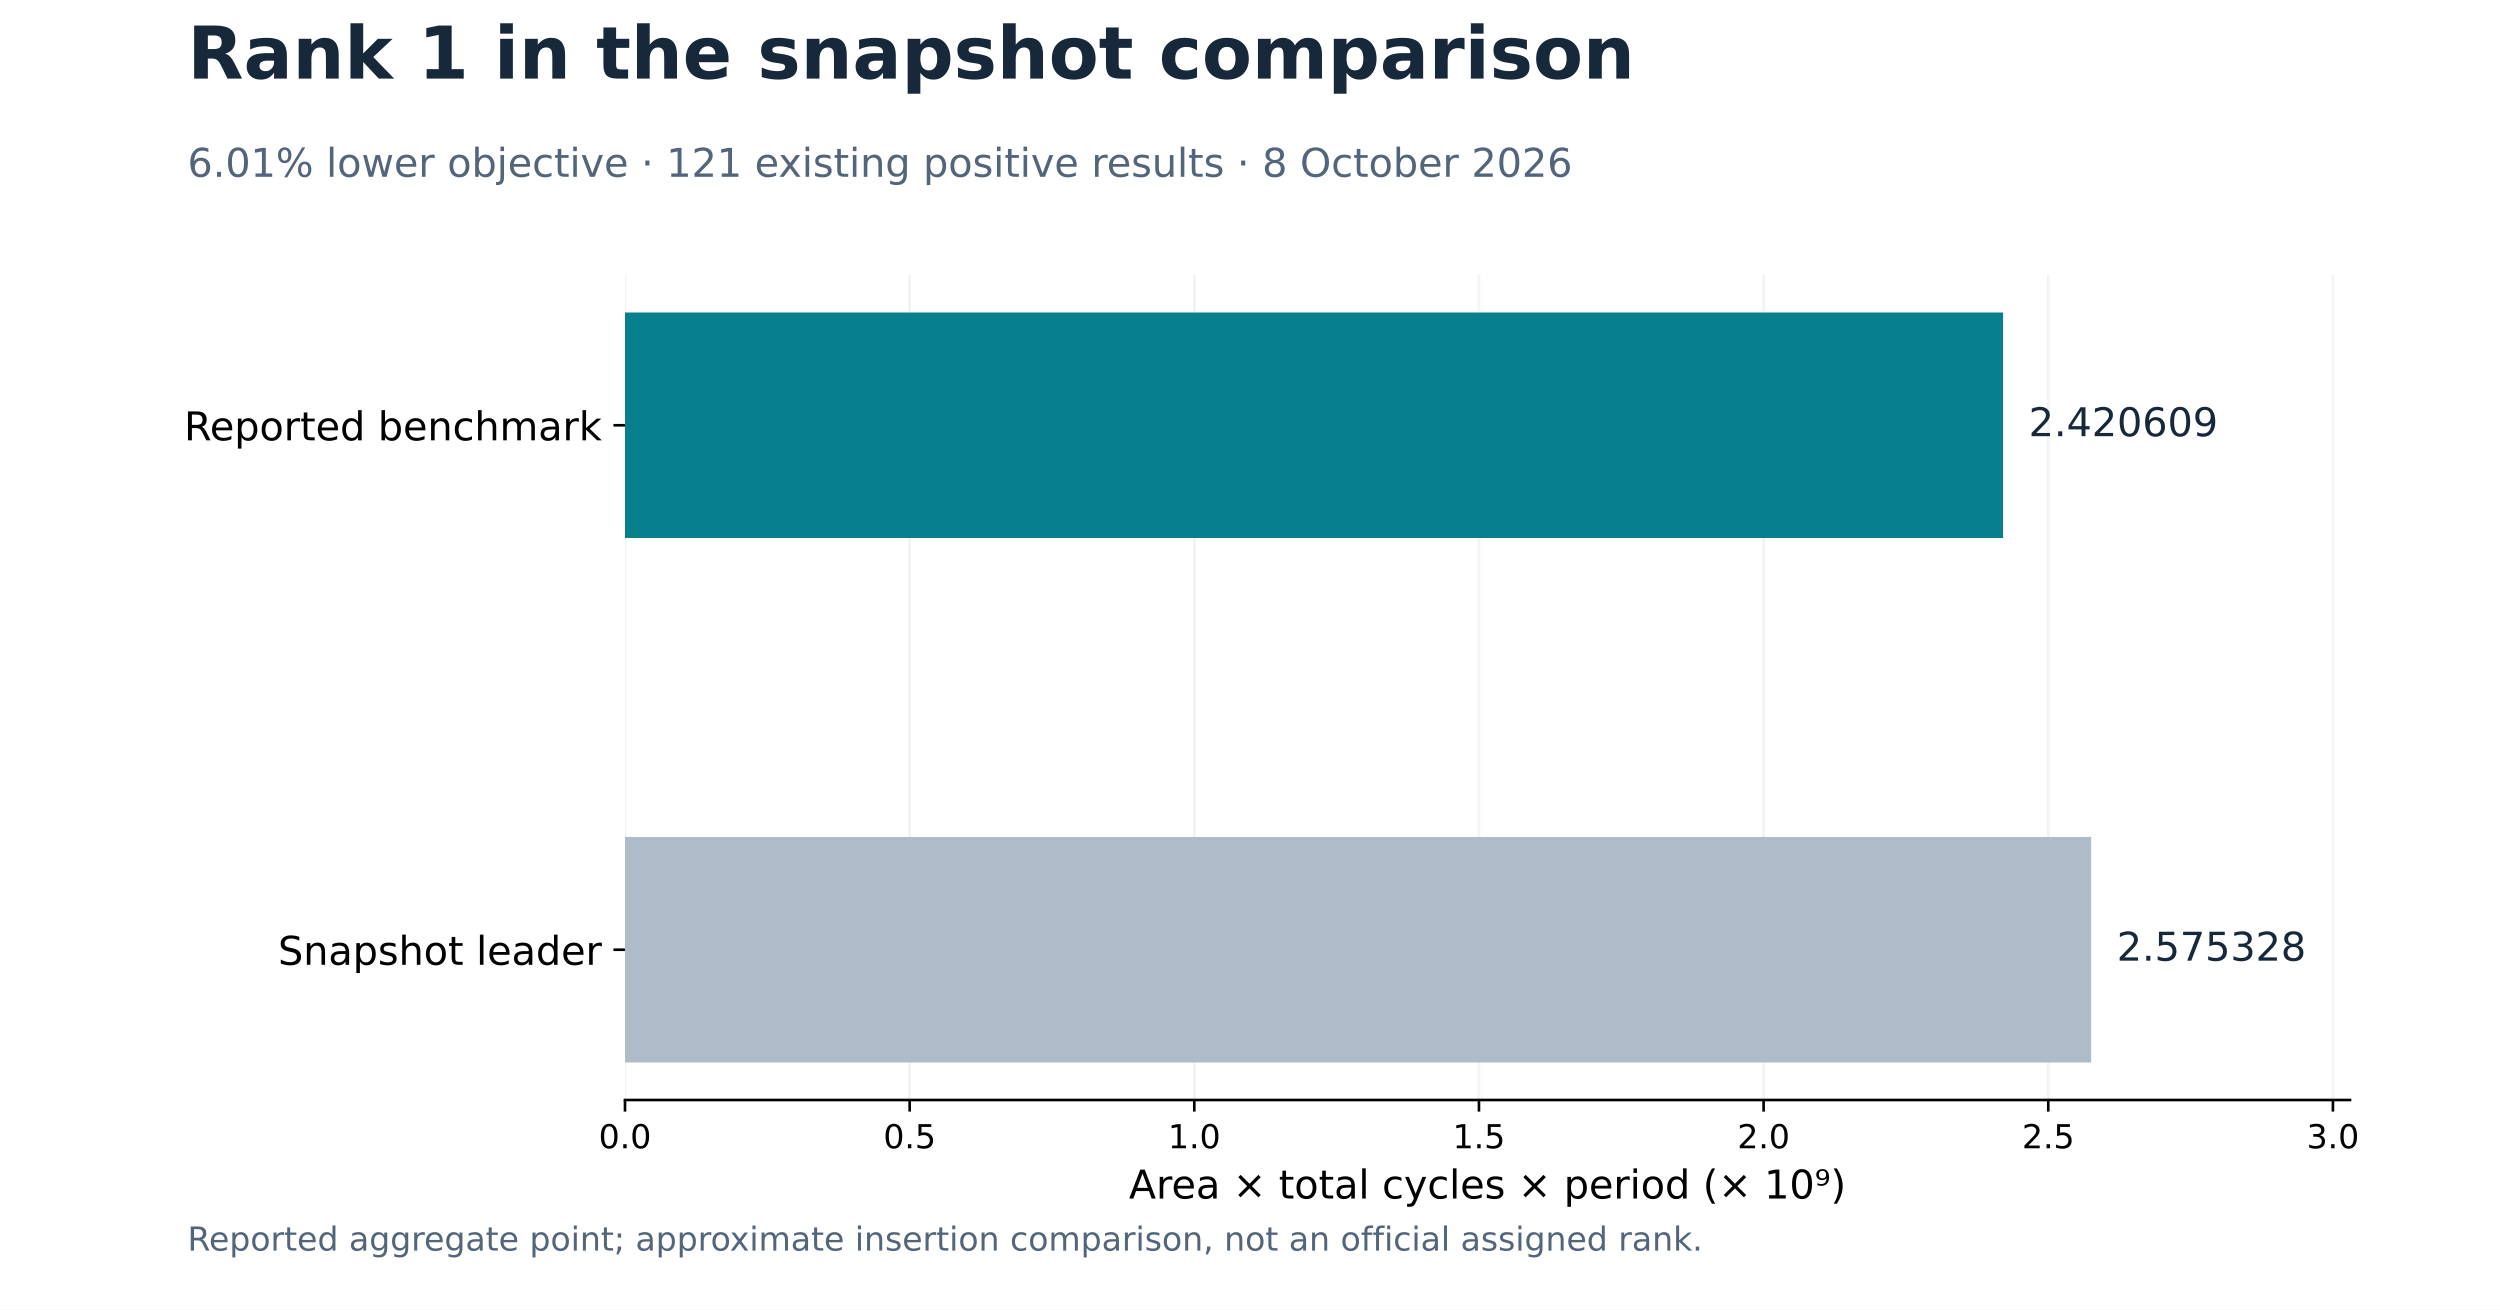
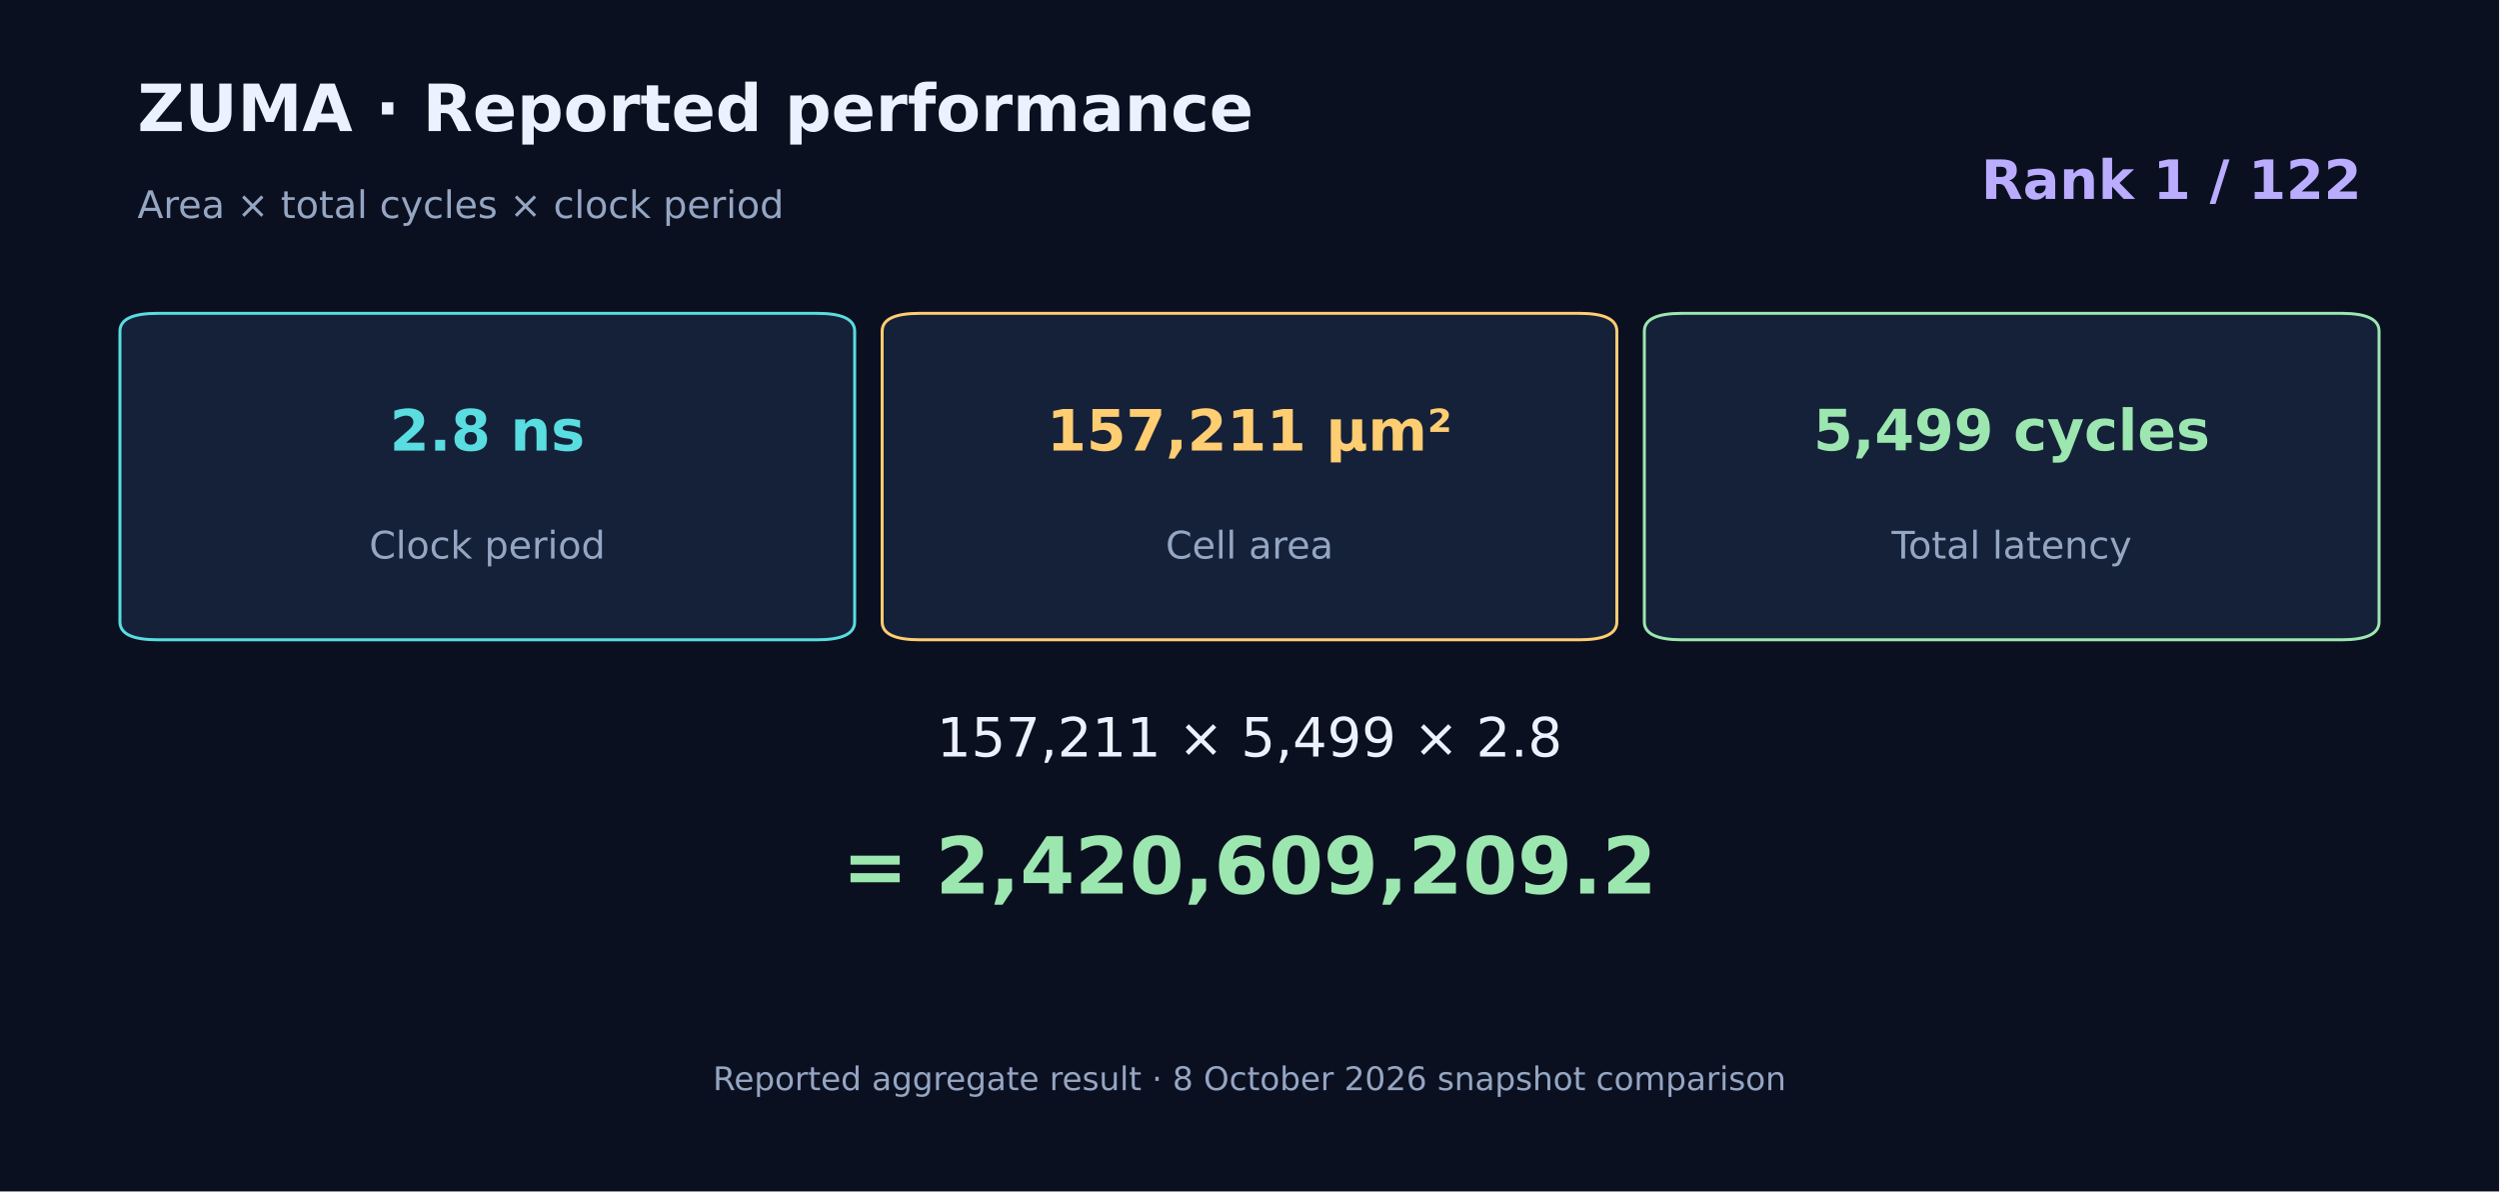
- <svg xmlns="http://www.w3.org/2000/svg" xmlns:xlink="http://www.w3.org/1999/xlink" width="756pt" height="396pt" viewBox="0 0 756 396" version="1.1">
+ <svg xmlns="http://www.w3.org/2000/svg" width="921.6pt" height="439.2pt" viewBox="0 0 921.6 439.2" version="1.1">
  <defs>
    <style type="text/css">*{stroke-linejoin: round; stroke-linecap: butt}</style>
  </defs>
  <g id="figure_1">
    <g id="patch_1">
-       <path d="M 0 396 L 756 396 L 756 0 L 0 0 z " style="fill: #ffffff" />
+       <path d="M 0 439.2 L 921.6 439.2 L 921.6 0 L 0 0 z " style="fill: #0b1020" />
    </g>
    <g id="axes_1">
      <g id="patch_2">
-         <path d="M 189 332.64 L 710.64 332.64 L 710.64 83.16 L 189 83.16 z " style="fill: #ffffff" />
-       </g>
-       <g id="matplotlib.axis_1">
-         <g id="xtick_1">
-           <g id="line2d_1">
-             <path d="M 189 332.64 L 189 83.16 " clip-path="url(#p4cbc2adfcd)" style="fill: none; stroke: #b0b0b0; stroke-opacity: 0.15; stroke-width: 0.8; stroke-linecap: square" />
-           </g>
-           <g id="line2d_2">
-             <defs>
-               <path id="me645cd7762" d="M 0 0 L 0 3.5 " style="stroke: #000000; stroke-width: 0.8" />
-             </defs>
-             <g>
-               <use xlink:href="#me645cd7762" x="189" y="332.64" style="stroke: #000000; stroke-width: 0.8" />
-             </g>
-           </g>
-           <g id="text_1">
-             <text style="font-size: 10px; font-family: 'DejaVu Sans'; text-anchor: middle" x="189" y="347.238" transform="rotate(-0 189 347.2384)">0.0</text>
-           </g>
-         </g>
-         <g id="xtick_2">
-           <g id="line2d_3">
-             <path d="M 275.079 332.64 L 275.079 83.16 " clip-path="url(#p4cbc2adfcd)" style="fill: none; stroke: #b0b0b0; stroke-opacity: 0.15; stroke-width: 0.8; stroke-linecap: square" />
-           </g>
-           <g id="line2d_4">
-             <g>
-               <use xlink:href="#me645cd7762" x="275.079" y="332.64" style="stroke: #000000; stroke-width: 0.8" />
-             </g>
-           </g>
-           <g id="text_2">
-             <text style="font-size: 10px; font-family: 'DejaVu Sans'; text-anchor: middle" x="275.079" y="347.238" transform="rotate(-0 275.0792 347.2384)">0.5</text>
-           </g>
-         </g>
-         <g id="xtick_3">
-           <g id="line2d_5">
-             <path d="M 361.158 332.64 L 361.158 83.16 " clip-path="url(#p4cbc2adfcd)" style="fill: none; stroke: #b0b0b0; stroke-opacity: 0.15; stroke-width: 0.8; stroke-linecap: square" />
-           </g>
-           <g id="line2d_6">
-             <g>
-               <use xlink:href="#me645cd7762" x="361.158" y="332.64" style="stroke: #000000; stroke-width: 0.8" />
-             </g>
-           </g>
-           <g id="text_3">
-             <text style="font-size: 10px; font-family: 'DejaVu Sans'; text-anchor: middle" x="361.158" y="347.238" transform="rotate(-0 361.1584 347.2384)">1.0</text>
-           </g>
-         </g>
-         <g id="xtick_4">
-           <g id="line2d_7">
-             <path d="M 447.238 332.64 L 447.238 83.16 " clip-path="url(#p4cbc2adfcd)" style="fill: none; stroke: #b0b0b0; stroke-opacity: 0.15; stroke-width: 0.8; stroke-linecap: square" />
-           </g>
-           <g id="line2d_8">
-             <g>
-               <use xlink:href="#me645cd7762" x="447.238" y="332.64" style="stroke: #000000; stroke-width: 0.8" />
-             </g>
-           </g>
-           <g id="text_4">
-             <text style="font-size: 10px; font-family: 'DejaVu Sans'; text-anchor: middle" x="447.238" y="347.238" transform="rotate(-0 447.2376 347.2384)">1.5</text>
-           </g>
-         </g>
-         <g id="xtick_5">
-           <g id="line2d_9">
-             <path d="M 533.317 332.64 L 533.317 83.16 " clip-path="url(#p4cbc2adfcd)" style="fill: none; stroke: #b0b0b0; stroke-opacity: 0.15; stroke-width: 0.8; stroke-linecap: square" />
-           </g>
-           <g id="line2d_10">
-             <g>
-               <use xlink:href="#me645cd7762" x="533.317" y="332.64" style="stroke: #000000; stroke-width: 0.8" />
-             </g>
-           </g>
-           <g id="text_5">
-             <text style="font-size: 10px; font-family: 'DejaVu Sans'; text-anchor: middle" x="533.317" y="347.238" transform="rotate(-0 533.3168 347.2384)">2.0</text>
-           </g>
-         </g>
-         <g id="xtick_6">
-           <g id="line2d_11">
-             <path d="M 619.396 332.64 L 619.396 83.16 " clip-path="url(#p4cbc2adfcd)" style="fill: none; stroke: #b0b0b0; stroke-opacity: 0.15; stroke-width: 0.8; stroke-linecap: square" />
-           </g>
-           <g id="line2d_12">
-             <g>
-               <use xlink:href="#me645cd7762" x="619.396" y="332.64" style="stroke: #000000; stroke-width: 0.8" />
-             </g>
-           </g>
-           <g id="text_6">
-             <text style="font-size: 10px; font-family: 'DejaVu Sans'; text-anchor: middle" x="619.396" y="347.238" transform="rotate(-0 619.396 347.2384)">2.5</text>
-           </g>
-         </g>
-         <g id="xtick_7">
-           <g id="line2d_13">
-             <path d="M 705.475 332.64 L 705.475 83.16 " clip-path="url(#p4cbc2adfcd)" style="fill: none; stroke: #b0b0b0; stroke-opacity: 0.15; stroke-width: 0.8; stroke-linecap: square" />
-           </g>
-           <g id="line2d_14">
-             <g>
-               <use xlink:href="#me645cd7762" x="705.475" y="332.64" style="stroke: #000000; stroke-width: 0.8" />
-             </g>
-           </g>
-           <g id="text_7">
-             <text style="font-size: 10px; font-family: 'DejaVu Sans'; text-anchor: middle" x="705.475" y="347.238" transform="rotate(-0 705.4752 347.2384)">3.0</text>
-           </g>
-         </g>
-         <g id="text_8">
-           <text style="font-size: 12px; font-family: 'DejaVu Sans'; text-anchor: middle" x="449.82" y="362.436" transform="rotate(-0 449.82 362.4362)">Area × total cycles × period  (× 10⁹)</text>
-         </g>
-       </g>
-       <g id="matplotlib.axis_2">
-         <g id="ytick_1">
-           <g id="line2d_15">
-             <defs>
-               <path id="m5d40593f10" d="M 0 0 L -3.5 0 " style="stroke: #000000; stroke-width: 0.8" />
-             </defs>
-             <g>
-               <use xlink:href="#m5d40593f10" x="189" y="128.599" style="stroke: #000000; stroke-width: 0.8" />
-             </g>
-           </g>
-           <g id="text_9">
-             <text style="font-size: 12px; font-family: 'DejaVu Sans'; text-anchor: end" x="182" y="133.158" transform="rotate(-0 182 133.1584)">Reported benchmark</text>
-           </g>
-         </g>
-         <g id="ytick_2">
-           <g id="line2d_16">
-             <g>
-               <use xlink:href="#m5d40593f10" x="189" y="287.201" style="stroke: #000000; stroke-width: 0.8" />
-             </g>
-           </g>
-           <g id="text_10">
-             <text style="font-size: 12px; font-family: 'DejaVu Sans'; text-anchor: end" x="182" y="291.76" transform="rotate(-0 182 291.7598)">Snapshot leader</text>
-           </g>
-         </g>
+         <path d="M 58.061 235.85 L 301.363 235.85 Q 315.187 235.85 315.187 229.262 L 315.187 122.098 Q 315.187 115.51 301.363 115.51 L 58.061 115.51 Q 44.237 115.51 44.237 122.098 L 44.237 229.262 Q 44.237 235.85 58.061 235.85 z " clip-path="url(#pa85546ad0f)" style="fill: #152139; stroke: #59dde0; stroke-width: 1.1; stroke-linejoin: miter" />
      </g>
      <g id="patch_3">
-         <path d="M 189 162.699 L 605.728 162.699 L 605.728 94.5 L 189 94.5 z " clip-path="url(#p4cbc2adfcd)" style="fill: #087f8c" />
+         <path d="M 339.149 235.85 L 582.451 235.85 Q 596.275 235.85 596.275 229.262 L 596.275 122.098 Q 596.275 115.51 582.451 115.51 L 339.149 115.51 Q 325.325 115.51 325.325 122.098 L 325.325 229.262 Q 325.325 235.85 339.149 235.85 z " clip-path="url(#pa85546ad0f)" style="fill: #152139; stroke: #ffcd72; stroke-width: 1.1; stroke-linejoin: miter" />
      </g>
      <g id="patch_4">
-         <path d="M 189 321.3 L 632.364 321.3 L 632.364 253.101 L 189 253.101 z " clip-path="url(#p4cbc2adfcd)" style="fill: #aebbc9" />
+         <path d="M 620.237 235.85 L 863.539 235.85 Q 877.363 235.85 877.363 229.262 L 877.363 122.098 Q 877.363 115.51 863.539 115.51 L 620.237 115.51 Q 606.413 115.51 606.413 122.098 L 606.413 229.262 Q 606.413 235.85 620.237 235.85 z " clip-path="url(#pa85546ad0f)" style="fill: #152139; stroke: #9ce6b0; stroke-width: 1.1; stroke-linejoin: miter" />
      </g>
-       <g id="patch_5">
-         <path d="M 189 332.64 L 710.64 332.64 " style="fill: none; stroke: #000000; stroke-width: 0.8; stroke-linejoin: miter; stroke-linecap: square" />
+       <g id="text_1">
+         <text style="font-weight: 700; font-size: 24px; font-family: 'DejaVu Sans'; text-anchor: start; fill: #ebf2ff" x="50.688" y="48.312" transform="rotate(-0 50.688 48.312)">ZUMA · Reported performance</text>
+       </g>
+       <g id="text_2">
+         <text style="font-size: 14px; font-family: 'DejaVu Sans'; text-anchor: start; fill: #95a6c3" x="50.688" y="80.374" transform="rotate(-0 50.688 80.3736)">Area × total cycles × clock period</text>
+       </g>
+       <g id="text_3">
+         <text style="font-weight: 700; font-size: 20px; font-family: 'DejaVu Sans'; text-anchor: end; fill: #baacff" x="870.912" y="73.346" transform="rotate(-0 870.912 73.3464)">Rank 1 / 122</text>
+       </g>
+       <g id="text_4">
+         <text style="font-weight: 700; font-size: 21px; font-family: 'DejaVu Sans'; text-anchor: middle; fill: #59dde0" x="179.712" y="166.103" transform="rotate(-0 179.712 166.1027)">2.8 ns</text>
+       </g>
+       <g id="text_5">
+         <text style="font-size: 14px; font-family: 'DejaVu Sans'; text-anchor: middle; fill: #95a6c3" x="179.712" y="205.895" transform="rotate(-0 179.712 205.8951)">Clock period</text>
+       </g>
+       <g id="text_6">
+         <text style="font-weight: 700; font-size: 21px; font-family: 'DejaVu Sans'; text-anchor: middle; fill: #ffcd72" x="460.8" y="166.08" transform="rotate(-0 460.8 166.0797)">157,211 µm²</text>
+       </g>
+       <g id="text_7">
+         <text style="font-size: 14px; font-family: 'DejaVu Sans'; text-anchor: middle; fill: #95a6c3" x="460.8" y="205.895" transform="rotate(-0 460.8 205.8951)">Cell area</text>
+       </g>
+       <g id="text_8">
+         <text style="font-weight: 700; font-size: 21px; font-family: 'DejaVu Sans'; text-anchor: middle; fill: #9ce6b0" x="741.888" y="166.021" transform="rotate(-0 741.888 166.0207)">5,499 cycles</text>
+       </g>
+       <g id="text_9">
+         <text style="font-size: 14px; font-family: 'DejaVu Sans'; text-anchor: middle; fill: #95a6c3" x="741.888" y="205.895" transform="rotate(-0 741.888 205.8951)">Total latency</text>
+       </g>
+       <g id="text_10">
+         <text style="font-size: 20px; font-family: 'DejaVu Sans'; text-anchor: middle; fill: #ebf2ff" x="460.8" y="278.892" transform="rotate(-0 460.8 278.892)">157,211 × 5,499 × 2.8</text>
      </g>
      <g id="text_11">
-         <text style="font-size: 12px; font-family: 'DejaVu Sans'; text-anchor: start; fill: #17283b" x="613.475" y="131.911" transform="rotate(-0 613.4754 131.9106)">2.420609</text>
+         <text style="font-weight: 700; font-size: 29px; font-family: 'DejaVu Sans'; text-anchor: middle; fill: #9ce6b0" x="460.8" y="329.4" transform="rotate(-0 460.8 329.4)">= 2,420,609,209.2</text>
      </g>
      <g id="text_12">
-         <text style="font-size: 12px; font-family: 'DejaVu Sans'; text-anchor: start; fill: #17283b" x="640.112" y="290.512" transform="rotate(-0 640.1115 290.5119)">2.575328</text>
+         <text style="font-size: 12px; font-family: 'DejaVu Sans'; text-anchor: middle; fill: #95a6c3" x="460.8" y="401.868" transform="rotate(-0 460.8 401.868)">Reported aggregate result · 8 October 2026 snapshot comparison</text>
      </g>
-     </g>
-     <g id="text_13">
-       <text style="font-weight: 700; font-size: 22px; font-family: 'DejaVu Sans'; text-anchor: start; fill: #17283b" x="56.7" y="23.76" transform="rotate(-0 56.7 23.76)">Rank 1 in the snapshot comparison</text>
-     </g>
-     <g id="text_14">
-       <text style="font-size: 12px; font-family: 'DejaVu Sans'; text-anchor: start; fill: #53657a" x="56.7" y="53.46" transform="rotate(-0 56.7 53.46)">6.01% lower objective · 121 existing positive results · 8 October 2026</text>
-     </g>
-     <g id="text_15">
-       <text style="font-size: 10px; font-family: 'DejaVu Sans'; text-anchor: start; fill: #53657a" x="56.7" y="378.18" transform="rotate(-0 56.7 378.18)">Reported aggregate point; approximate insertion comparison, not an official assigned rank.</text>
    </g>
  </g>
  <defs>
-     <clipPath id="p4cbc2adfcd">
-       <rect x="189" y="83.16" width="521.64" height="249.48" />
+     <clipPath id="pa85546ad0f">
+       <rect x="0" y="0" width="921.6" height="439.2" />
    </clipPath>
  </defs>
</svg>
